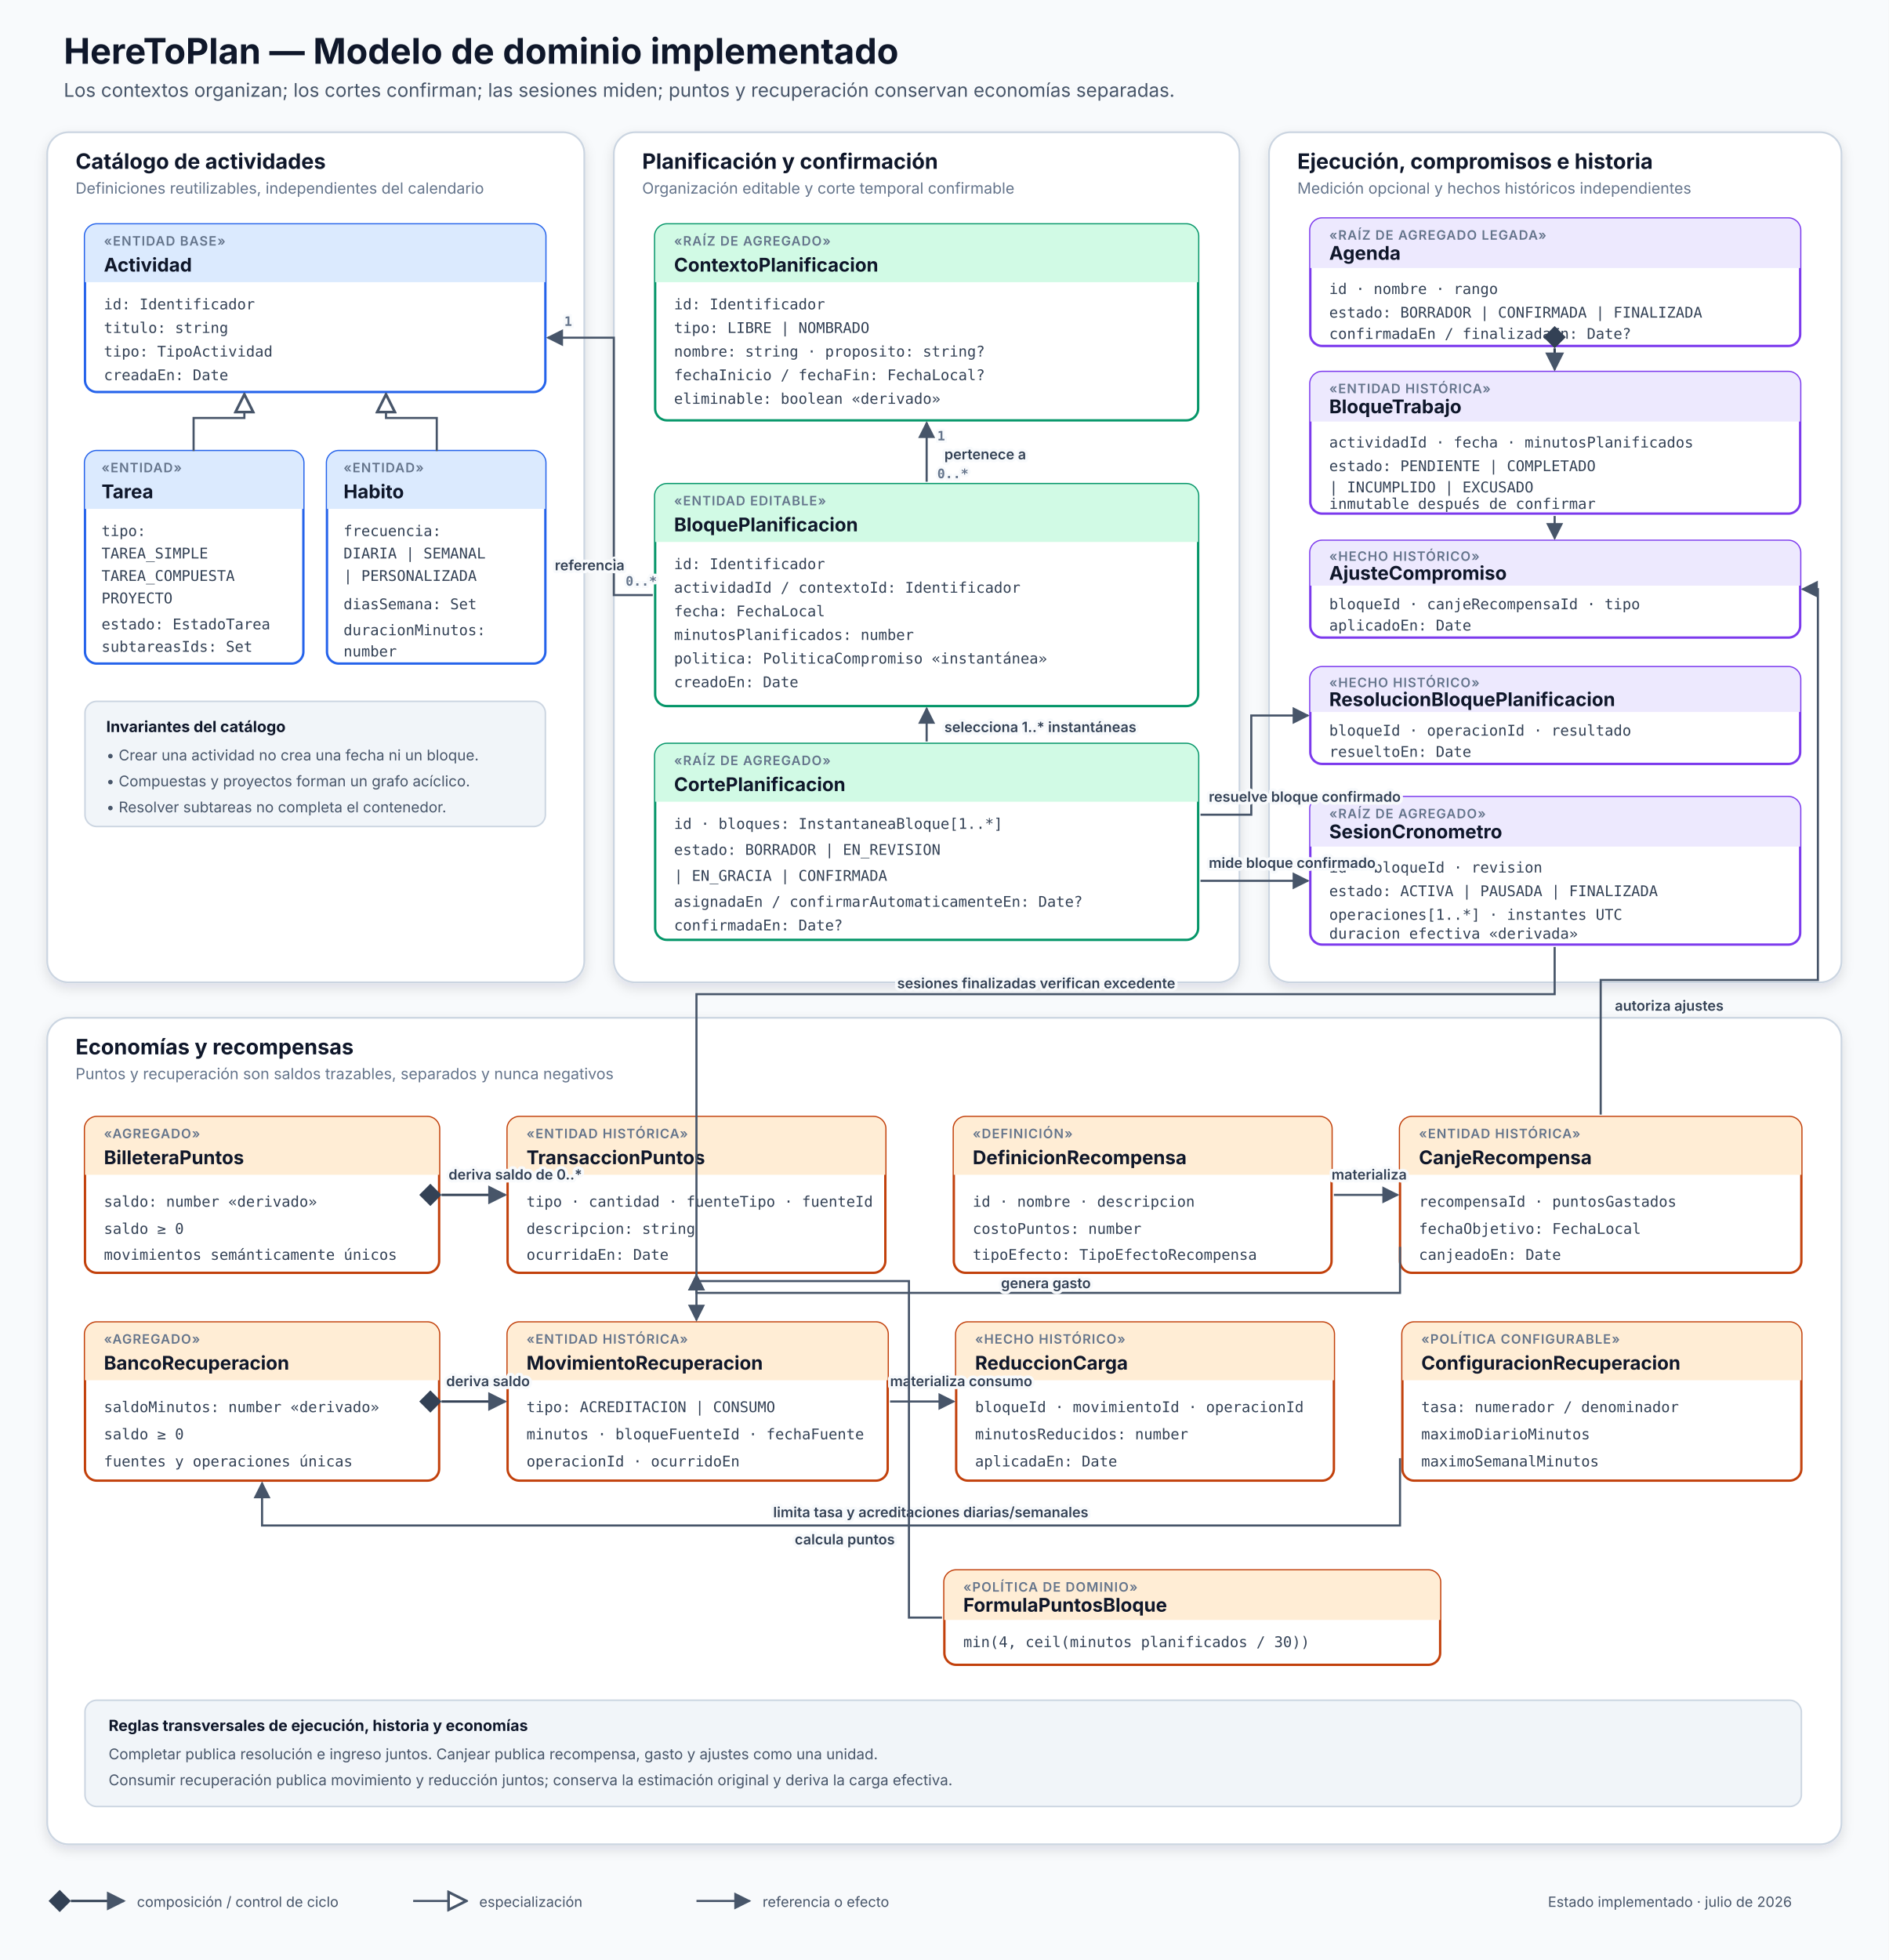
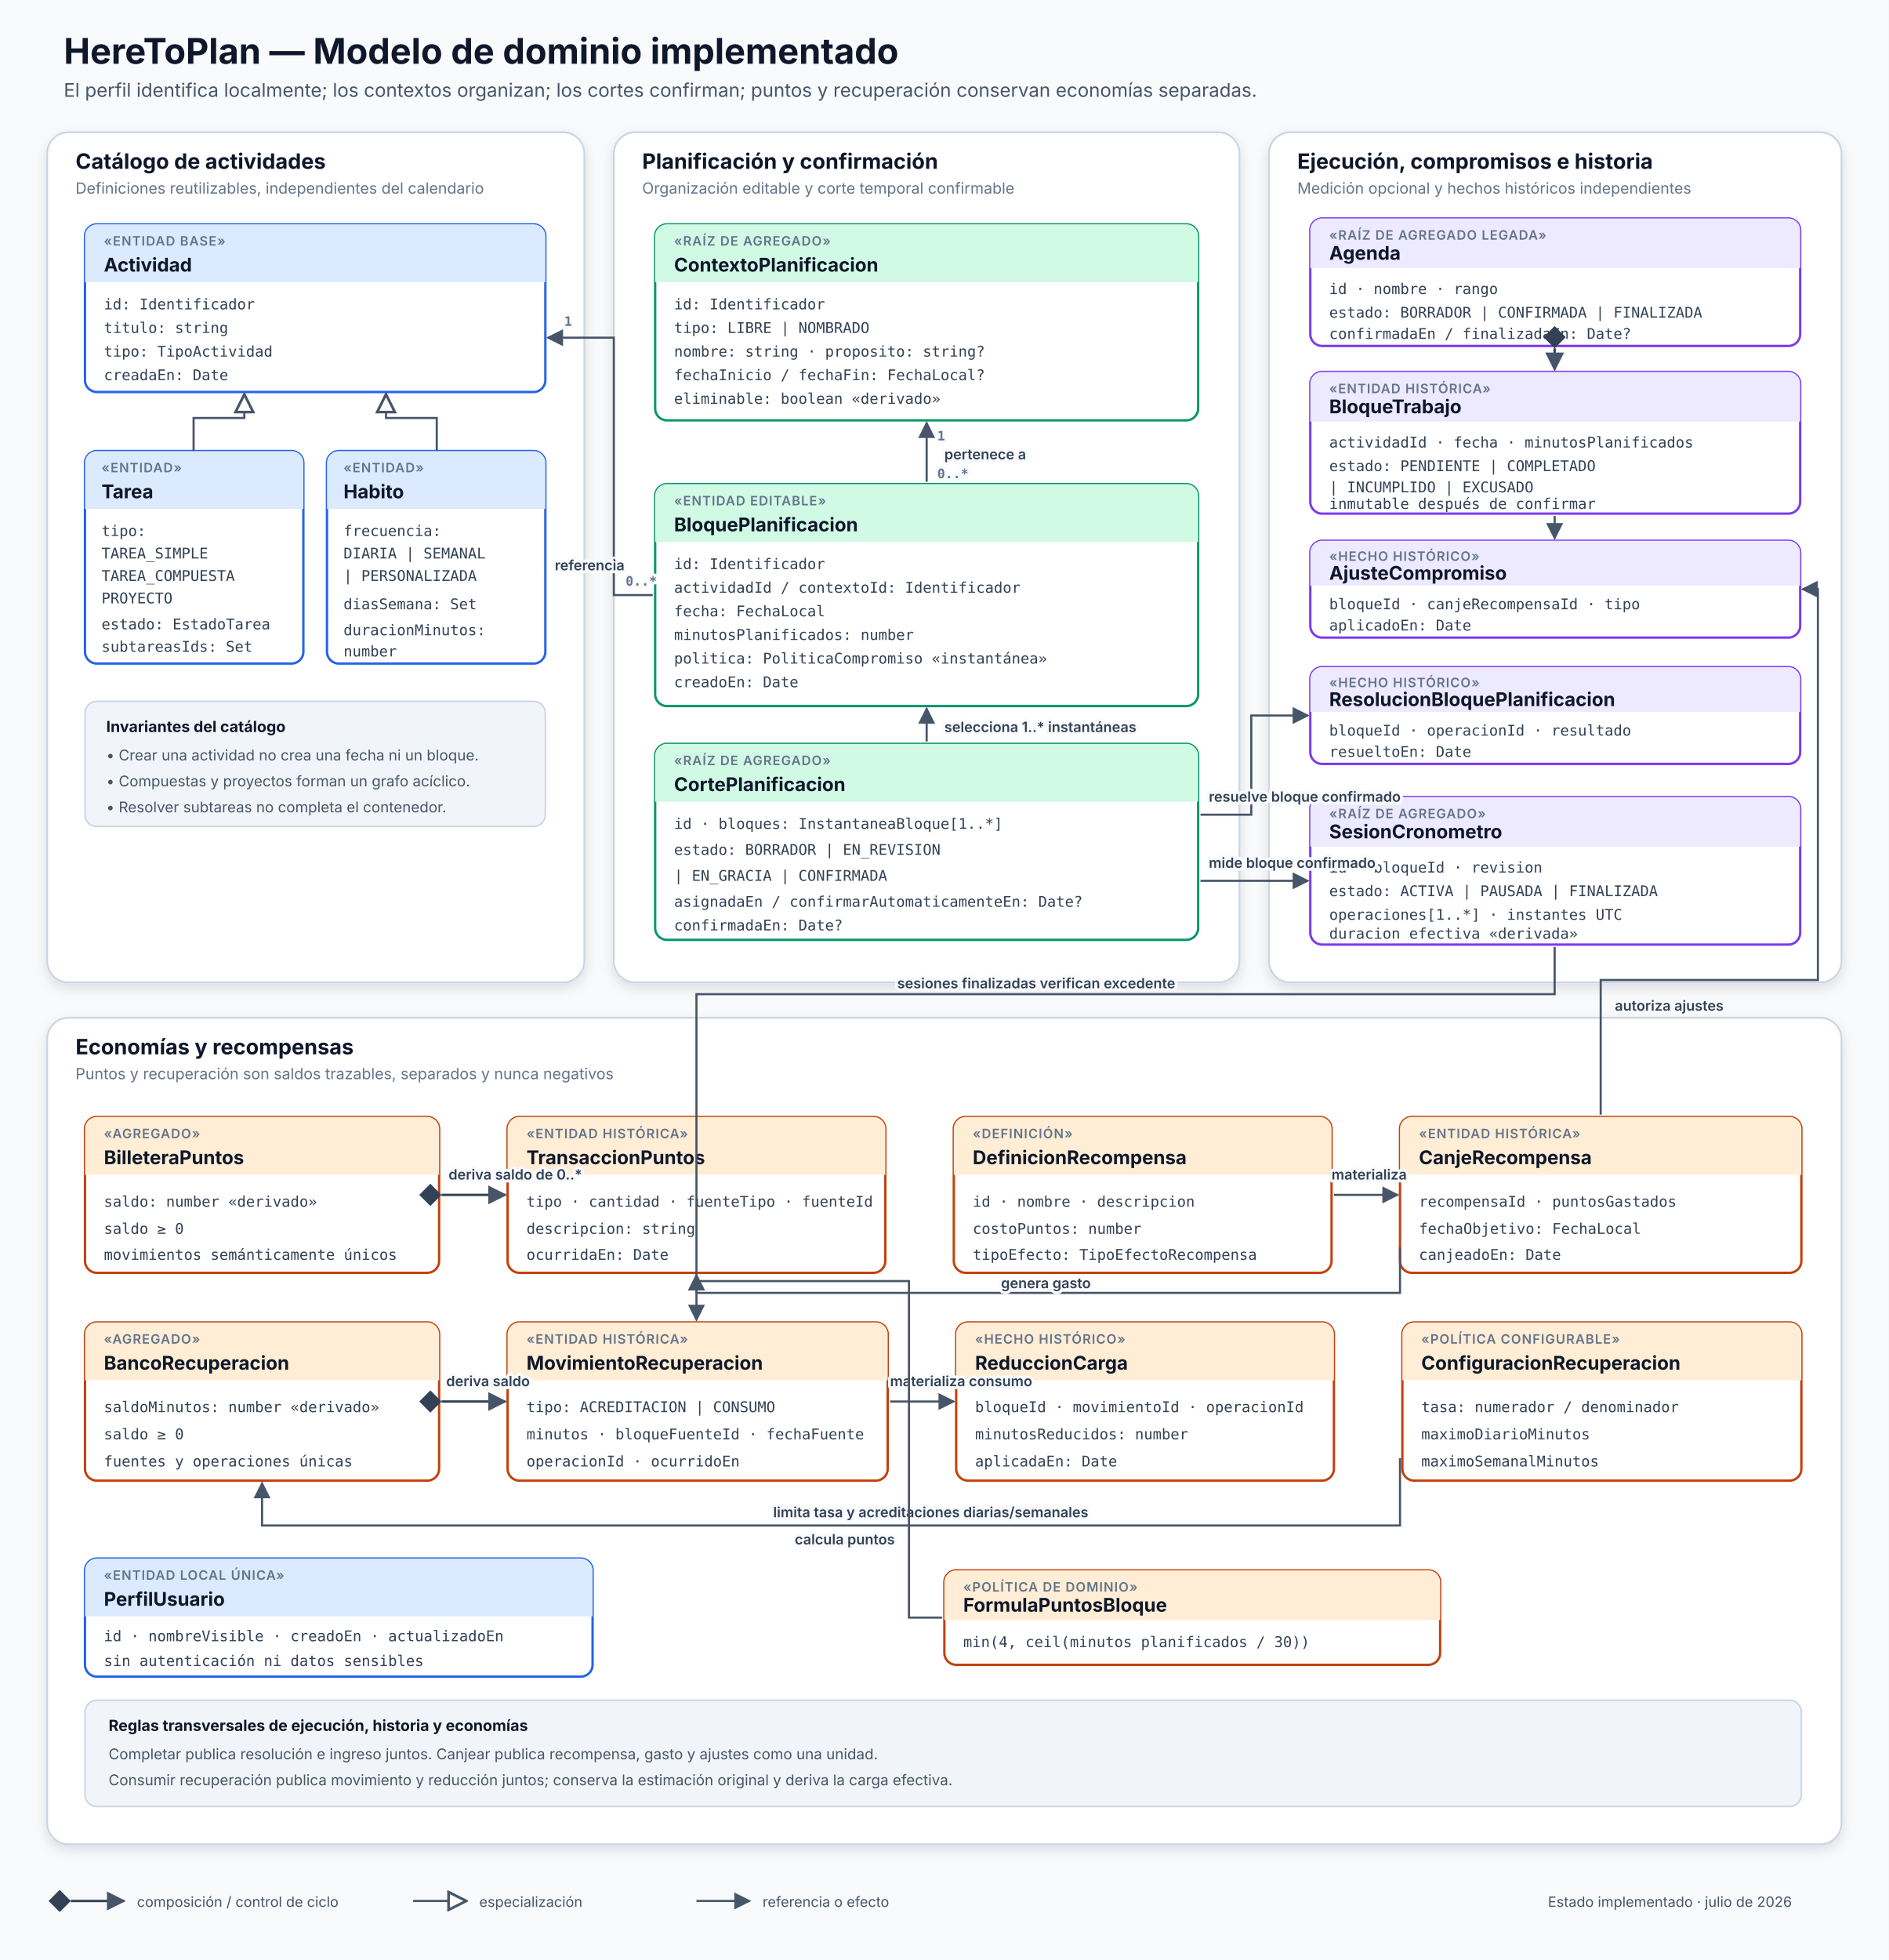
<svg xmlns="http://www.w3.org/2000/svg" width="1600" height="1660" viewBox="0 0 1600 1660" role="img" aria-labelledby="titulo descripcion">
  <defs>
    <filter id="sombra" x="-10%" y="-10%" width="120%" height="130%">
      <feDropShadow dx="0" dy="4" stdDeviation="5" flood-color="#0f172a" flood-opacity="0.12" />
    </filter>
    <marker id="flecha" viewBox="0 0 10 10" refX="9" refY="5" markerWidth="8" markerHeight="8" orient="auto-start-reverse">
      <path d="M 0 0 L 10 5 L 0 10 z" fill="#475569" />
    </marker>
    <marker id="triangulo" viewBox="0 0 12 12" refX="11" refY="6" markerWidth="10" markerHeight="10" orient="auto">
      <path d="M 1 1 L 11 6 L 1 11 z" fill="#ffffff" stroke="#475569" stroke-width="1.5" />
    </marker>
    <marker id="diamante" viewBox="0 0 14 14" refX="13" refY="7" markerWidth="11" markerHeight="11" orient="auto">
      <path d="M 1 7 L 7 1 L 13 7 L 7 13 z" fill="#334155" />
    </marker>
    <style>
      .fondo { fill: #f8fafc; }
      .titulo { font: 700 30px Inter, Segoe UI, sans-serif; fill: #0f172a; }
      .subtitulo { font: 400 16px Inter, Segoe UI, sans-serif; fill: #475569; }
      .grupo { fill: #ffffff; stroke: #cbd5e1; stroke-width: 1.5; rx: 18; filter: url(#sombra); }
      .grupo-titulo { font: 700 18px Inter, Segoe UI, sans-serif; fill: #0f172a; }
      .grupo-subtitulo { font: 400 13px Inter, Segoe UI, sans-serif; fill: #64748b; }
      .clase { fill: #ffffff; stroke-width: 2; rx: 10; }
      .actividad { stroke: #2563eb; }
      .planificacion { stroke: #059669; }
      .historia { stroke: #7c3aed; }
      .economia { stroke: #c2410c; }
      .cabecera-actividad { fill: #dbeafe; }
      .cabecera-planificacion { fill: #d1fae5; }
      .cabecera-historia { fill: #ede9fe; }
      .cabecera-economia { fill: #ffedd5; }
      .estereotipo { font: 600 11px Inter, Segoe UI, sans-serif; fill: #64748b; letter-spacing: 0.06em; }
      .nombre { font: 700 16px Inter, Segoe UI, sans-serif; fill: #0f172a; }
      .atributo { font: 400 12.5px ui-monospace, SFMono-Regular, Consolas, monospace; fill: #334155; }
      .regla { fill: #f1f5f9; stroke: #cbd5e1; stroke-width: 1.3; rx: 10; }
      .regla-titulo { font: 700 13px Inter, Segoe UI, sans-serif; fill: #0f172a; }
      .regla-texto { font: 400 12.5px Inter, Segoe UI, sans-serif; fill: #475569; }
      .relacion { fill: none; stroke: #475569; stroke-width: 1.8; marker-end: url(#flecha); }
      .herencia { fill: none; stroke: #475569; stroke-width: 1.8; marker-end: url(#triangulo); }
      .composicion { fill: none; stroke: #334155; stroke-width: 2; marker-start: url(#diamante); marker-end: url(#flecha); }
      .relacion-etiqueta { font: 600 12px Inter, Segoe UI, sans-serif; fill: #334155; paint-order: stroke; stroke: #f8fafc; stroke-width: 5px; stroke-linejoin: round; }
      .multiplicidad { font: 700 11px ui-monospace, SFMono-Regular, Consolas, monospace; fill: #64748b; paint-order: stroke; stroke: #f8fafc; stroke-width: 4px; }
      .leyenda { font: 400 12px Inter, Segoe UI, sans-serif; fill: #475569; }
    </style>
  </defs>
  <rect class="fondo" width="1600" height="1660" />
  <text class="titulo" x="54" y="54">HereToPlan — Modelo de dominio implementado</text>
-   <text class="subtitulo" x="54" y="82">Los contextos organizan; los cortes confirman; las sesiones miden; puntos y recuperación conservan economías separadas.</text>
+   <text class="subtitulo" x="54" y="82">El perfil identifica localmente; los contextos organizan; los cortes confirman; puntos y recuperación conservan economías separadas.</text>
  <rect class="grupo" x="40" y="112" width="455" height="720" />
  <text class="grupo-titulo" x="64" y="143">Catálogo de actividades</text>
  <text class="grupo-subtitulo" x="64" y="164">Definiciones reutilizables, independientes del calendario</text>
  <g transform="translate(72 190)">
    <rect class="clase actividad" width="390" height="142" />
    <path class="cabecera-actividad" d="M10 0 H380 A10 10 0 0 1 390 10 V49 H0 V10 A10 10 0 0 1 10 0" />
    <text class="estereotipo" x="16" y="18">«ENTIDAD BASE»</text>
    <text class="nombre" x="16" y="40">Actividad</text>
    <text class="atributo" x="16" y="72">id: Identificador</text>
    <text class="atributo" x="16" y="92">titulo: string</text>
    <text class="atributo" x="16" y="112">tipo: TipoActividad</text>
    <text class="atributo" x="16" y="132">creadaEn: Date</text>
  </g>
  <g transform="translate(72 382)">
    <rect class="clase actividad" width="185" height="180" />
    <path class="cabecera-actividad" d="M10 0 H175 A10 10 0 0 1 185 10 V49 H0 V10 A10 10 0 0 1 10 0" />
    <text class="estereotipo" x="14" y="18">«ENTIDAD»</text>
    <text class="nombre" x="14" y="40">Tarea</text>
    <text class="atributo" x="14" y="72">tipo:</text>
    <text class="atributo" x="14" y="91">TAREA_SIMPLE</text>
    <text class="atributo" x="14" y="110">TAREA_COMPUESTA</text>
    <text class="atributo" x="14" y="129">PROYECTO</text>
    <text class="atributo" x="14" y="151">estado: EstadoTarea</text>
    <text class="atributo" x="14" y="170">subtareasIds: Set</text>
  </g>
  <g transform="translate(277 382)">
    <rect class="clase actividad" width="185" height="180" />
    <path class="cabecera-actividad" d="M10 0 H175 A10 10 0 0 1 185 10 V49 H0 V10 A10 10 0 0 1 10 0" />
    <text class="estereotipo" x="14" y="18">«ENTIDAD»</text>
    <text class="nombre" x="14" y="40">Habito</text>
    <text class="atributo" x="14" y="72">frecuencia:</text>
    <text class="atributo" x="14" y="91">DIARIA | SEMANAL</text>
    <text class="atributo" x="14" y="110">| PERSONALIZADA</text>
    <text class="atributo" x="14" y="134">diasSemana: Set</text>
    <text class="atributo" x="14" y="156">duracionMinutos:</text>
    <text class="atributo" x="14" y="174">number</text>
  </g>
  <path class="herencia" d="M164 382 V354 H207 V334" />
  <path class="herencia" d="M370 382 V354 H327 V334" />
  <rect class="regla" x="72" y="594" width="390" height="106" />
  <text class="regla-titulo" x="90" y="620">Invariantes del catálogo</text>
  <text class="regla-texto" x="90" y="644">• Crear una actividad no crea una fecha ni un bloque.</text>
  <text class="regla-texto" x="90" y="666">• Compuestas y proyectos forman un grafo acíclico.</text>
  <text class="regla-texto" x="90" y="688">• Resolver subtareas no completa el contenedor.</text>
  <rect class="grupo" x="520" y="112" width="530" height="720" />
  <text class="grupo-titulo" x="544" y="143">Planificación y confirmación</text>
  <text class="grupo-subtitulo" x="544" y="164">Organización editable y corte temporal confirmable</text>
  <g transform="translate(555 190)">
    <rect class="clase planificacion" width="460" height="166" />
    <path class="cabecera-planificacion" d="M10 0 H450 A10 10 0 0 1 460 10 V49 H0 V10 A10 10 0 0 1 10 0" />
    <text class="estereotipo" x="16" y="18">«RAÍZ DE AGREGADO»</text>
    <text class="nombre" x="16" y="40">ContextoPlanificacion</text>
    <text class="atributo" x="16" y="72">id: Identificador</text>
    <text class="atributo" x="16" y="92">tipo: LIBRE | NOMBRADO</text>
    <text class="atributo" x="16" y="112">nombre: string · proposito: string?</text>
    <text class="atributo" x="16" y="132">fechaInicio / fechaFin: FechaLocal?</text>
    <text class="atributo" x="16" y="152">eliminable: boolean «derivado»</text>
  </g>
  <g transform="translate(555 410)">
    <rect class="clase planificacion" width="460" height="188" />
    <path class="cabecera-planificacion" d="M10 0 H450 A10 10 0 0 1 460 10 V49 H0 V10 A10 10 0 0 1 10 0" />
    <text class="estereotipo" x="16" y="18">«ENTIDAD EDITABLE»</text>
    <text class="nombre" x="16" y="40">BloquePlanificacion</text>
    <text class="atributo" x="16" y="72">id: Identificador</text>
    <text class="atributo" x="16" y="92">actividadId / contextoId: Identificador</text>
    <text class="atributo" x="16" y="112">fecha: FechaLocal</text>
    <text class="atributo" x="16" y="132">minutosPlanificados: number</text>
    <text class="atributo" x="16" y="152">politica: PoliticaCompromiso «instantánea»</text>
    <text class="atributo" x="16" y="172">creadoEn: Date</text>
  </g>
  <g transform="translate(555 630)">
    <rect class="clase planificacion" width="460" height="166" />
    <path class="cabecera-planificacion" d="M10 0 H450 A10 10 0 0 1 460 10 V49 H0 V10 A10 10 0 0 1 10 0" />
    <text class="estereotipo" x="16" y="18">«RAÍZ DE AGREGADO»</text>
    <text class="nombre" x="16" y="40">CortePlanificacion</text>
    <text class="atributo" x="16" y="72">id · bloques: InstantaneaBloque[1..*]</text>
    <text class="atributo" x="16" y="94">estado: BORRADOR | EN_REVISION</text>
    <text class="atributo" x="16" y="116">| EN_GRACIA | CONFIRMADA</text>
    <text class="atributo" x="16" y="138">asignadaEn / confirmarAutomaticamenteEn: Date?</text>
    <text class="atributo" x="16" y="158">confirmadaEn: Date?</text>
  </g>
  <path class="relacion" d="M785 408 V358" />
  <text class="relacion-etiqueta" x="800" y="389">pertenece a</text>
  <text class="multiplicidad" x="794" y="373">1</text>
  <text class="multiplicidad" x="794" y="405">0..*</text>
  <path class="relacion" d="M785 628 V600" />
  <text class="relacion-etiqueta" x="800" y="620">selecciona 1..* instantáneas</text>
  <path class="relacion" d="M553 504 H520 V286 H464" />
  <text class="relacion-etiqueta" x="470" y="483">referencia</text>
  <text class="multiplicidad" x="478" y="276">1</text>
  <text class="multiplicidad" x="530" y="496">0..*</text>
  <rect class="grupo" x="1075" y="112" width="485" height="720" />
  <text class="grupo-titulo" x="1099" y="143">Ejecución, compromisos e historia</text>
  <text class="grupo-subtitulo" x="1099" y="164">Medición opcional y hechos históricos independientes</text>
  <g transform="translate(1110 185)">
    <rect class="clase historia" width="415" height="108" />
    <path class="cabecera-historia" d="M10 0 H405 A10 10 0 0 1 415 10 V42 H0 V10 A10 10 0 0 1 10 0" />
    <text class="estereotipo" x="16" y="18">«RAÍZ DE AGREGADO LEGADA»</text>
    <text class="nombre" x="16" y="35">Agenda</text>
    <text class="atributo" x="16" y="64">id · nombre · rango</text>
    <text class="atributo" x="16" y="84">estado: BORRADOR | CONFIRMADA | FINALIZADA</text>
    <text class="atributo" x="16" y="102">confirmadaEn / finalizadaEn: Date?</text>
  </g>
  <g transform="translate(1110 315)">
    <rect class="clase historia" width="415" height="120" />
    <path class="cabecera-historia" d="M10 0 H405 A10 10 0 0 1 415 10 V42 H0 V10 A10 10 0 0 1 10 0" />
    <text class="estereotipo" x="16" y="18">«ENTIDAD HISTÓRICA»</text>
    <text class="nombre" x="16" y="35">BloqueTrabajo</text>
    <text class="atributo" x="16" y="64">actividadId · fecha · minutosPlanificados</text>
    <text class="atributo" x="16" y="84">estado: PENDIENTE | COMPLETADO</text>
    <text class="atributo" x="16" y="102">| INCUMPLIDO | EXCUSADO</text>
    <text class="atributo" x="16" y="116">inmutable después de confirmar</text>
  </g>
  <g transform="translate(1110 458)">
    <rect class="clase historia" width="415" height="82" />
    <path class="cabecera-historia" d="M10 0 H405 A10 10 0 0 1 415 10 V38 H0 V10 A10 10 0 0 1 10 0" />
    <text class="estereotipo" x="16" y="17">«HECHO HISTÓRICO»</text>
    <text class="nombre" x="16" y="33">AjusteCompromiso</text>
    <text class="atributo" x="16" y="58">bloqueId · canjeRecompensaId · tipo</text>
    <text class="atributo" x="16" y="76">aplicadoEn: Date</text>
  </g>
  <g transform="translate(1110 565)">
    <rect class="clase historia" width="415" height="82" />
    <path class="cabecera-historia" d="M10 0 H405 A10 10 0 0 1 415 10 V38 H0 V10 A10 10 0 0 1 10 0" />
    <text class="estereotipo" x="16" y="17">«HECHO HISTÓRICO»</text>
    <text class="nombre" x="16" y="33">ResolucionBloquePlanificacion</text>
    <text class="atributo" x="16" y="58">bloqueId · operacionId · resultado</text>
    <text class="atributo" x="16" y="76">resueltoEn: Date</text>
  </g>
  <g transform="translate(1110 675)">
    <rect class="clase historia" width="415" height="125" />
    <path class="cabecera-historia" d="M10 0 H405 A10 10 0 0 1 415 10 V42 H0 V10 A10 10 0 0 1 10 0" />
    <text class="estereotipo" x="16" y="18">«RAÍZ DE AGREGADO»</text>
    <text class="nombre" x="16" y="35">SesionCronometro</text>
    <text class="atributo" x="16" y="64">id · bloqueId · revision</text>
    <text class="atributo" x="16" y="84">estado: ACTIVA | PAUSADA | FINALIZADA</text>
    <text class="atributo" x="16" y="104">operaciones[1..*] · instantes UTC</text>
    <text class="atributo" x="16" y="120">duracion efectiva «derivada»</text>
  </g>
  <path class="composicion" d="M1317 295 V313" />
  <path class="relacion" d="M1317 437 V456" />
  <path class="relacion" d="M1017 690 H1060 V606 H1108" />
  <text class="relacion-etiqueta" x="1024" y="679">resuelve bloque confirmado</text>
  <path class="relacion" d="M1017 746 H1108" />
  <text class="relacion-etiqueta" x="1024" y="735">mide bloque confirmado</text>
  <rect class="grupo" x="40" y="862" width="1520" height="700" />
  <text class="grupo-titulo" x="64" y="893">Economías y recompensas</text>
  <text class="grupo-subtitulo" x="64" y="914">Puntos y recuperación son saldos trazables, separados y nunca negativos</text>
  <g transform="translate(72 946)">
    <rect class="clase economia" width="300" height="132" />
    <path class="cabecera-economia" d="M10 0 H290 A10 10 0 0 1 300 10 V49 H0 V10 A10 10 0 0 1 10 0" />
    <text class="estereotipo" x="16" y="18">«AGREGADO»</text>
    <text class="nombre" x="16" y="40">BilleteraPuntos</text>
    <text class="atributo" x="16" y="76">saldo: number «derivado»</text>
    <text class="atributo" x="16" y="99">saldo ≥ 0</text>
    <text class="atributo" x="16" y="121">movimientos semánticamente únicos</text>
  </g>
  <g transform="translate(430 946)">
    <rect class="clase economia" width="320" height="132" />
    <path class="cabecera-economia" d="M10 0 H310 A10 10 0 0 1 320 10 V49 H0 V10 A10 10 0 0 1 10 0" />
    <text class="estereotipo" x="16" y="18">«ENTIDAD HISTÓRICA»</text>
    <text class="nombre" x="16" y="40">TransaccionPuntos</text>
    <text class="atributo" x="16" y="76">tipo · cantidad · fuenteTipo · fuenteId</text>
    <text class="atributo" x="16" y="99">descripcion: string</text>
    <text class="atributo" x="16" y="121">ocurridaEn: Date</text>
  </g>
  <g transform="translate(808 946)">
    <rect class="clase economia" width="320" height="132" />
    <path class="cabecera-economia" d="M10 0 H310 A10 10 0 0 1 320 10 V49 H0 V10 A10 10 0 0 1 10 0" />
    <text class="estereotipo" x="16" y="18">«DEFINICIÓN»</text>
    <text class="nombre" x="16" y="40">DefinicionRecompensa</text>
    <text class="atributo" x="16" y="76">id · nombre · descripcion</text>
    <text class="atributo" x="16" y="99">costoPuntos: number</text>
    <text class="atributo" x="16" y="121">tipoEfecto: TipoEfectoRecompensa</text>
  </g>
  <g transform="translate(1186 946)">
    <rect class="clase economia" width="340" height="132" />
    <path class="cabecera-economia" d="M10 0 H330 A10 10 0 0 1 340 10 V49 H0 V10 A10 10 0 0 1 10 0" />
    <text class="estereotipo" x="16" y="18">«ENTIDAD HISTÓRICA»</text>
    <text class="nombre" x="16" y="40">CanjeRecompensa</text>
    <text class="atributo" x="16" y="76">recompensaId · puntosGastados</text>
    <text class="atributo" x="16" y="99">fechaObjetivo: FechaLocal</text>
    <text class="atributo" x="16" y="121">canjeadoEn: Date</text>
  </g>
  <path class="composicion" d="M374 1012 H428" />
  <text class="relacion-etiqueta" x="380" y="999">deriva saldo de 0..*</text>
  <path class="relacion" d="M1130 1012 H1184" />
  <text class="relacion-etiqueta" x="1128" y="999">materializa</text>
  <path class="relacion" d="M1186 1056 V1095 H590 V1080" />
  <text class="relacion-etiqueta" x="848" y="1091">genera gasto</text>
  <path class="relacion" d="M1356 944 V830 H1540 V499 H1527" />
  <text class="relacion-etiqueta" x="1368" y="856">autoriza ajustes</text>
  <g transform="translate(72 1120)">
    <rect class="clase economia" width="300" height="134" />
    <path class="cabecera-economia" d="M10 0 H290 A10 10 0 0 1 300 10 V49 H0 V10 A10 10 0 0 1 10 0" />
    <text class="estereotipo" x="16" y="18">«AGREGADO»</text>
    <text class="nombre" x="16" y="40">BancoRecuperacion</text>
    <text class="atributo" x="16" y="76">saldoMinutos: number «derivado»</text>
    <text class="atributo" x="16" y="99">saldo ≥ 0</text>
    <text class="atributo" x="16" y="122">fuentes y operaciones únicas</text>
  </g>
  <g transform="translate(430 1120)">
    <rect class="clase economia" width="322" height="134" />
    <path class="cabecera-economia" d="M10 0 H312 A10 10 0 0 1 322 10 V49 H0 V10 A10 10 0 0 1 10 0" />
    <text class="estereotipo" x="16" y="18">«ENTIDAD HISTÓRICA»</text>
    <text class="nombre" x="16" y="40">MovimientoRecuperacion</text>
    <text class="atributo" x="16" y="76">tipo: ACREDITACION | CONSUMO</text>
    <text class="atributo" x="16" y="99">minutos · bloqueFuenteId · fechaFuente</text>
    <text class="atributo" x="16" y="122">operacionId · ocurridoEn</text>
  </g>
  <g transform="translate(810 1120)">
    <rect class="clase economia" width="320" height="134" />
    <path class="cabecera-economia" d="M10 0 H310 A10 10 0 0 1 320 10 V49 H0 V10 A10 10 0 0 1 10 0" />
    <text class="estereotipo" x="16" y="18">«HECHO HISTÓRICO»</text>
    <text class="nombre" x="16" y="40">ReduccionCarga</text>
    <text class="atributo" x="16" y="76">bloqueId · movimientoId · operacionId</text>
    <text class="atributo" x="16" y="99">minutosReducidos: number</text>
    <text class="atributo" x="16" y="122">aplicadaEn: Date</text>
  </g>
  <g transform="translate(1188 1120)">
    <rect class="clase economia" width="338" height="134" />
    <path class="cabecera-economia" d="M10 0 H328 A10 10 0 0 1 338 10 V49 H0 V10 A10 10 0 0 1 10 0" />
    <text class="estereotipo" x="16" y="18">«POLÍTICA CONFIGURABLE»</text>
    <text class="nombre" x="16" y="40">ConfiguracionRecuperacion</text>
    <text class="atributo" x="16" y="76">tasa: numerador / denominador</text>
    <text class="atributo" x="16" y="99">maximoDiarioMinutos</text>
    <text class="atributo" x="16" y="122">maximoSemanalMinutos</text>
  </g>
  <path class="composicion" d="M374 1187 H428" />
  <text class="relacion-etiqueta" x="378" y="1174">deriva saldo</text>
  <path class="relacion" d="M754 1187 H808" />
  <text class="relacion-etiqueta" x="754" y="1174">materializa consumo</text>
  <path class="relacion" d="M1186 1235 V1292 H222 V1256" />
  <text class="relacion-etiqueta" x="655" y="1285">limita tasa y acreditaciones diarias/semanales</text>
  <path class="relacion" d="M1317 802 V842 H590 V1118" />
  <text class="relacion-etiqueta" x="760" y="837">sesiones finalizadas verifican excedente</text>
  <g transform="translate(800 1330)">
    <rect class="clase economia" width="420" height="80" />
    <path class="cabecera-economia" d="M10 0 H410 A10 10 0 0 1 420 10 V42 H0 V10 A10 10 0 0 1 10 0" />
    <text class="estereotipo" x="16" y="18">«POLÍTICA DE DOMINIO»</text>
    <text class="nombre" x="16" y="35">FormulaPuntosBloque</text>
    <text class="atributo" x="16" y="65">min(4, ceil(minutos planificados / 30))</text>
  </g>
+   <g transform="translate(72 1320)">
+     <rect class="clase actividad" width="430" height="100" />
+     <path class="cabecera-actividad" d="M10 0 H420 A10 10 0 0 1 430 10 V49 H0 V10 A10 10 0 0 1 10 0" />
+     <text class="estereotipo" x="16" y="18">«ENTIDAD LOCAL ÚNICA»</text>
+     <text class="nombre" x="16" y="40">PerfilUsuario</text>
+     <text class="atributo" x="16" y="70">id · nombreVisible · creadoEn · actualizadoEn</text>
+     <text class="atributo" x="16" y="91">sin autenticación ni datos sensibles</text>
+   </g>
  <path class="relacion" d="M798 1370 H770 V1085 H590 V1080" />
  <text class="relacion-etiqueta" x="758" y="1308" text-anchor="end">calcula puntos</text>
  <rect class="regla" x="72" y="1440" width="1454" height="90" />
  <text class="regla-titulo" x="92" y="1466">Reglas transversales de ejecución, historia y economías</text>
  <text class="regla-texto" x="92" y="1490">Completar publica resolución e ingreso juntos. Canjear publica recompensa, gasto y ajustes como una unidad.</text>
  <text class="regla-texto" x="92" y="1512">Consumir recuperación publica movimiento y reducción juntos; conserva la estimación original y deriva la carga efectiva.</text>
  <line x1="60" y1="1610" x2="105" y2="1610" class="composicion" />
  <text class="leyenda" x="116" y="1615">composición / control de ciclo</text>
  <line x1="350" y1="1610" x2="395" y2="1610" class="herencia" />
  <text class="leyenda" x="406" y="1615">especialización</text>
  <line x1="590" y1="1610" x2="635" y2="1610" class="relacion" />
  <text class="leyenda" x="646" y="1615">referencia o efecto</text>
  <text class="leyenda" x="1518" y="1615" text-anchor="end">Estado implementado · julio de 2026</text>
</svg>
